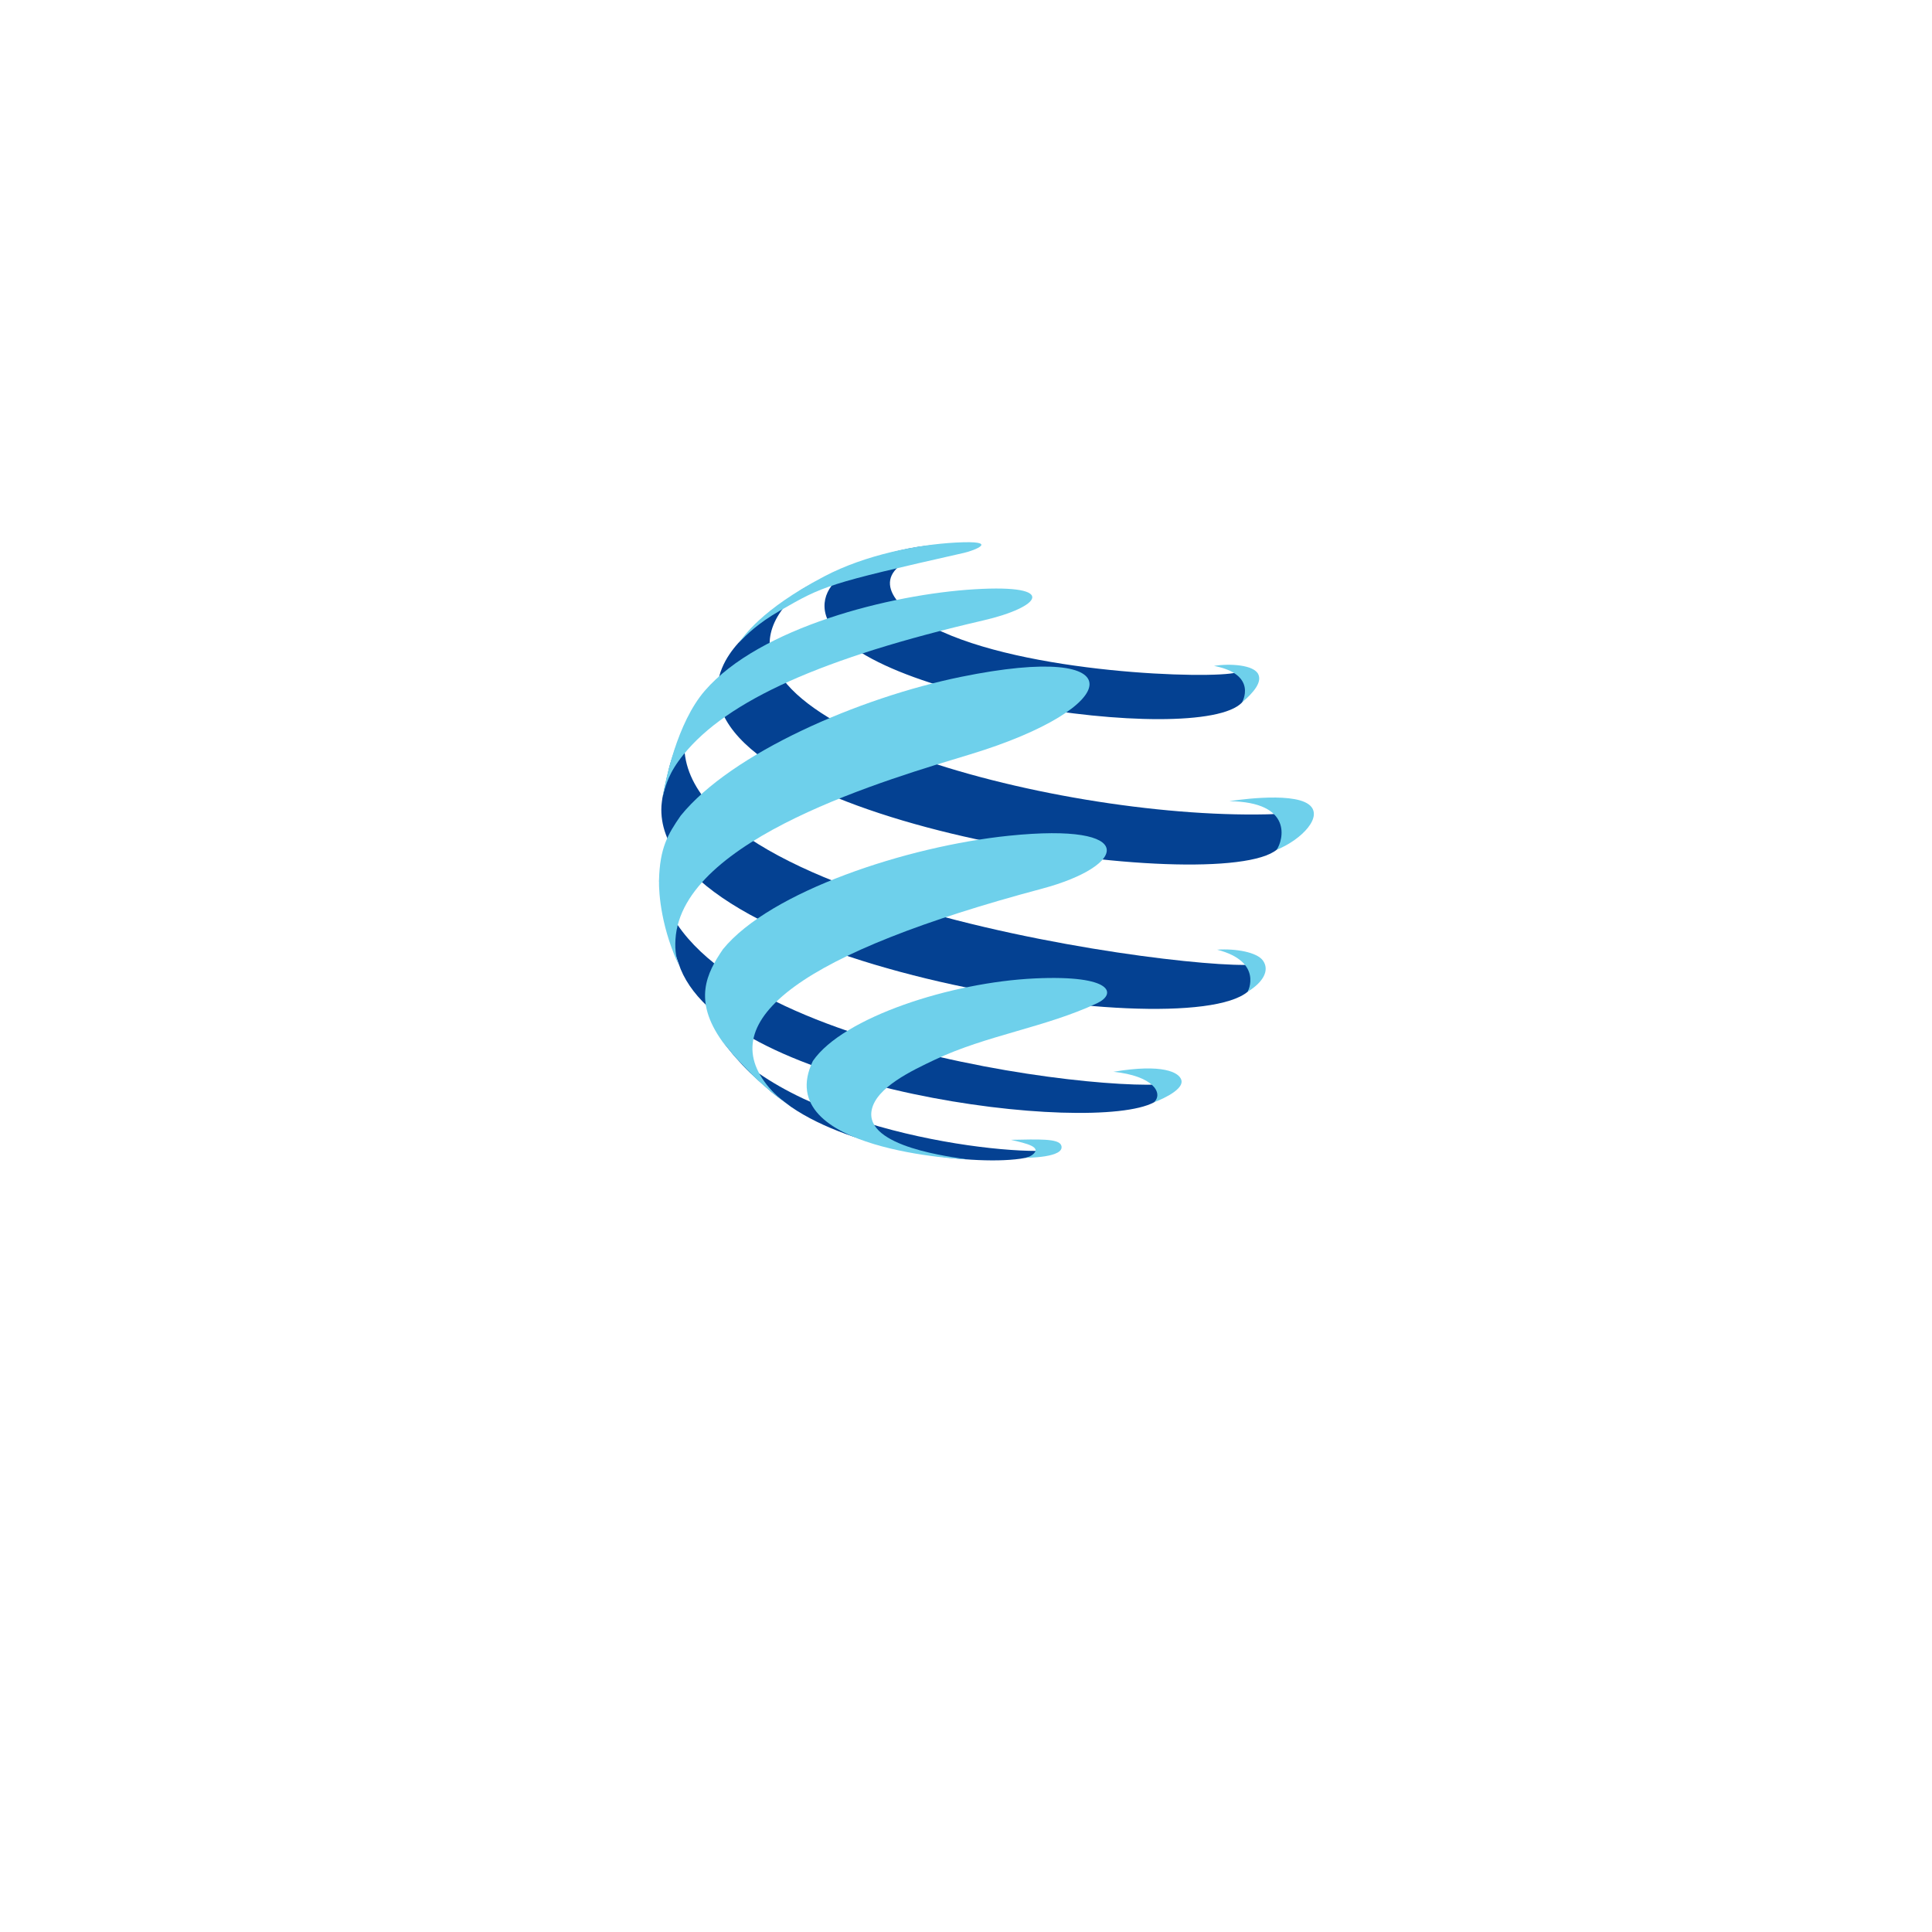
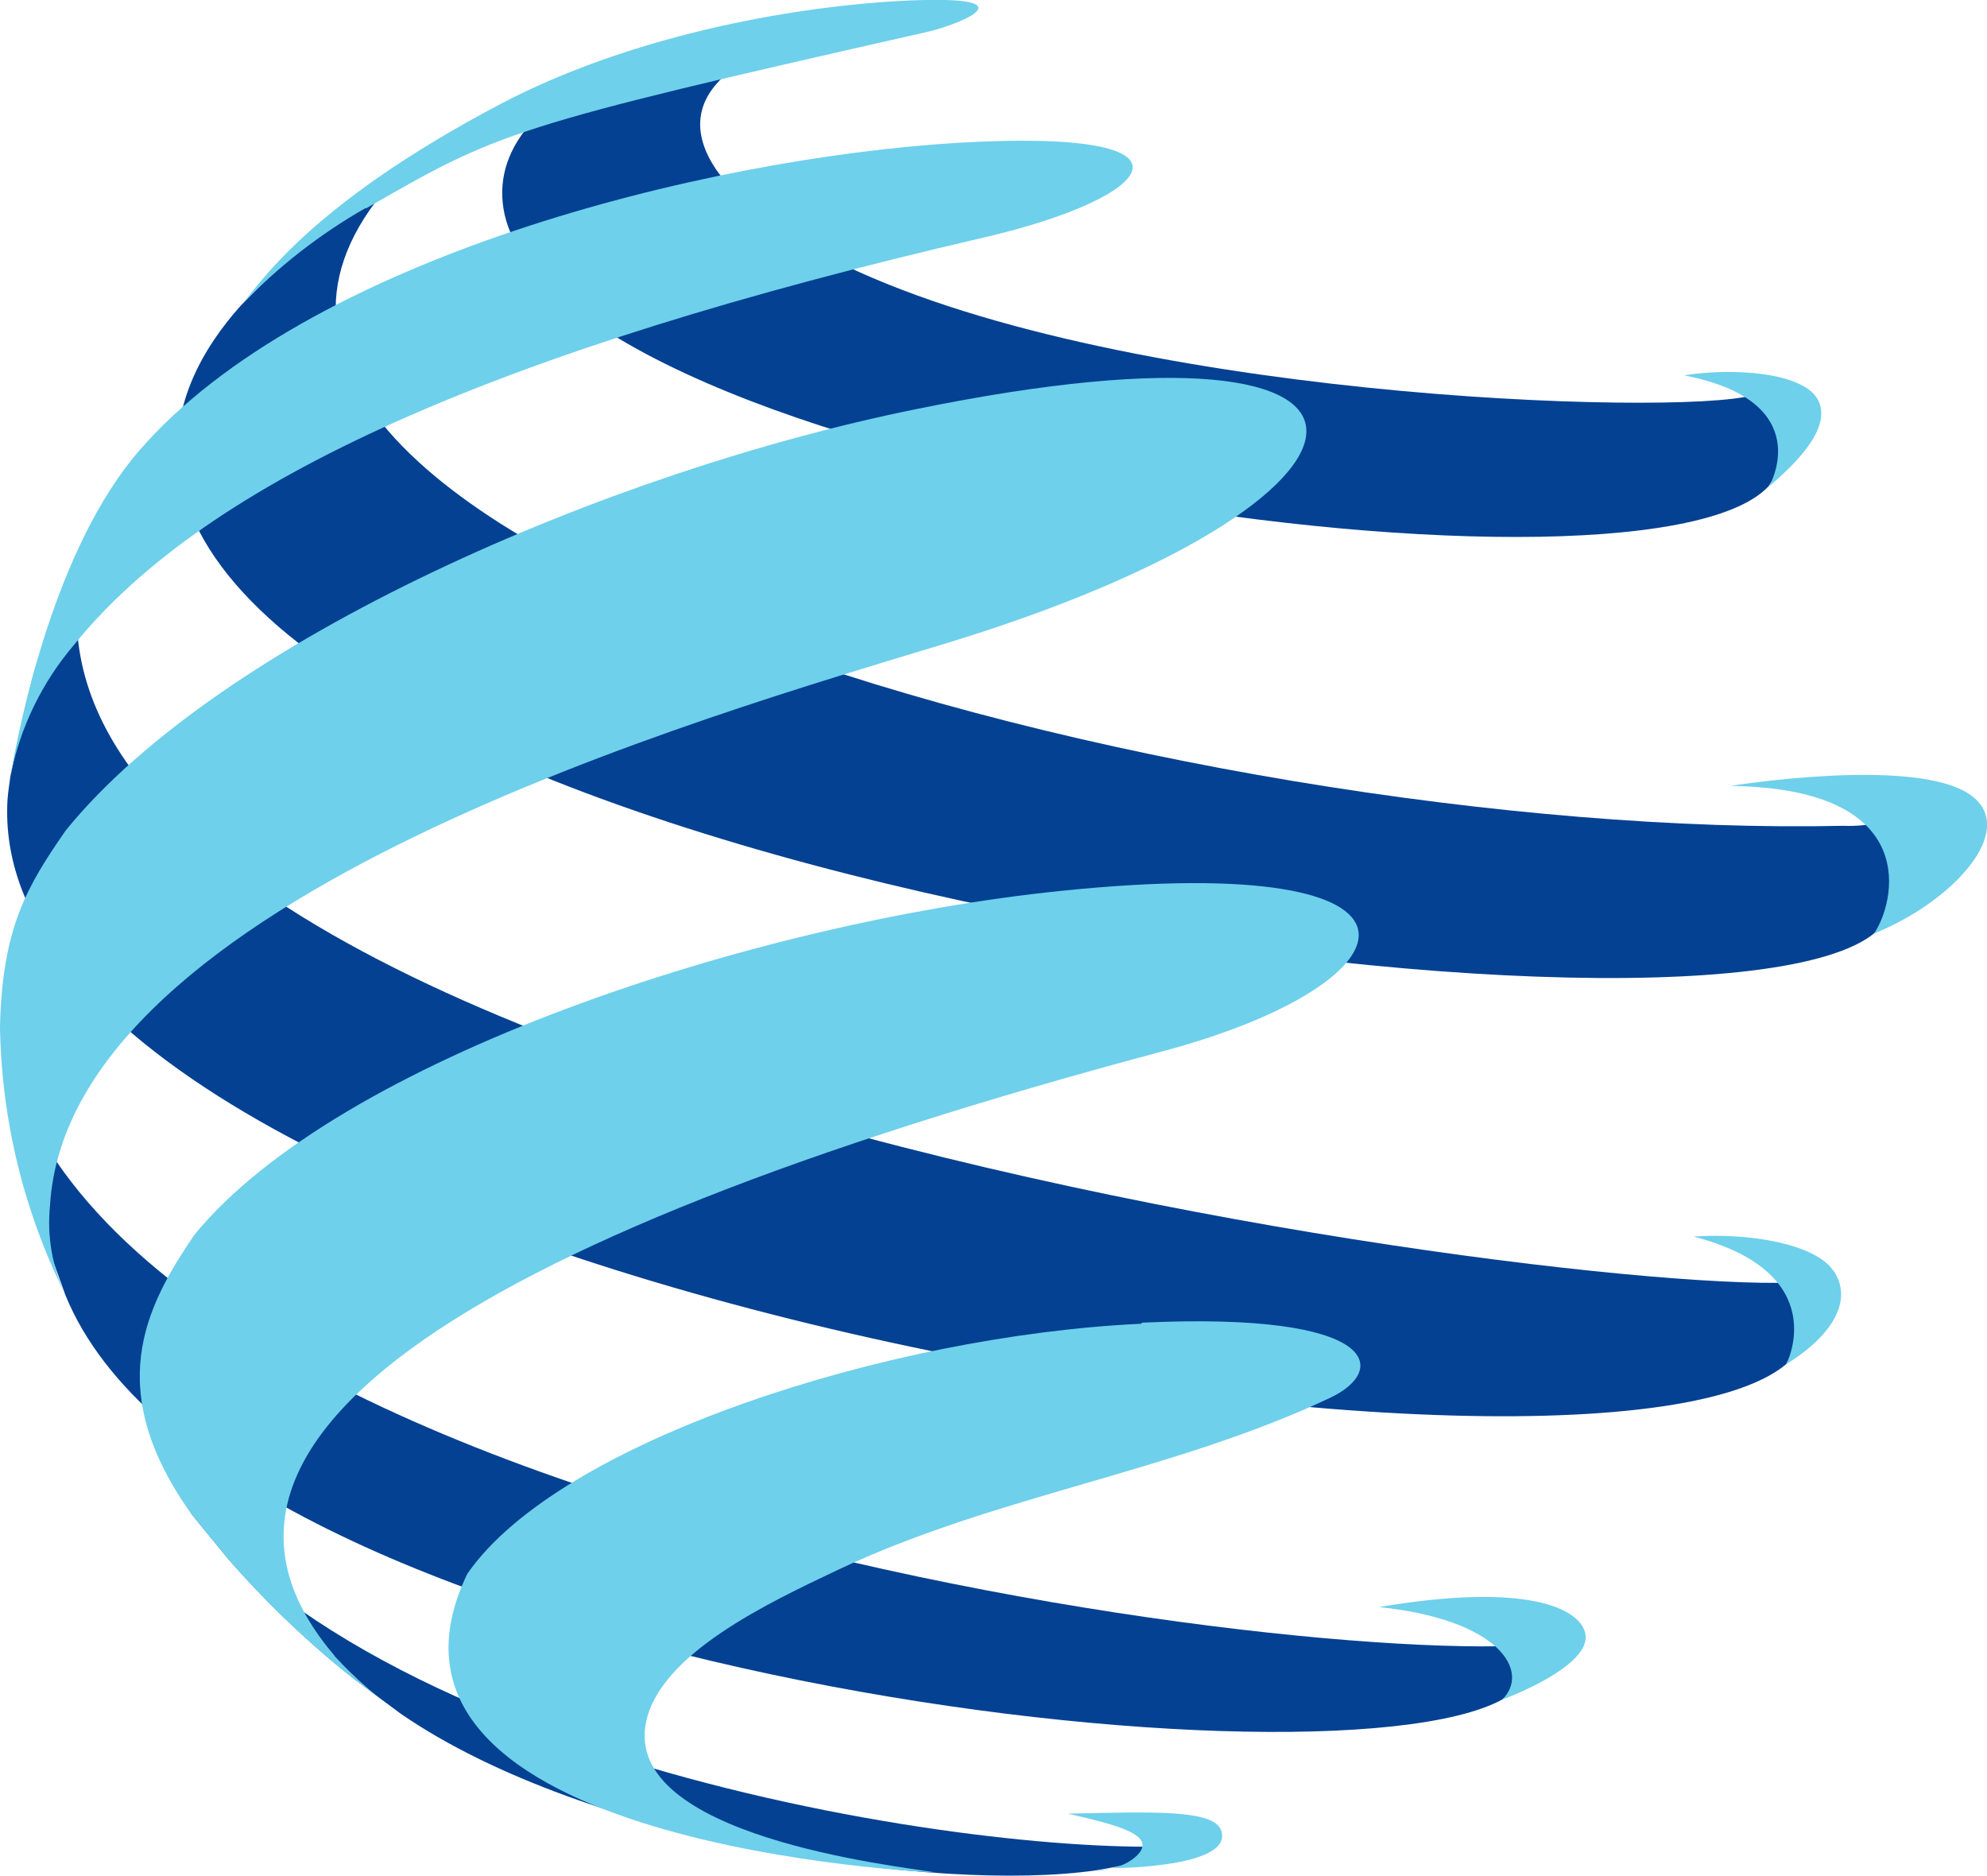
- <svg xmlns="http://www.w3.org/2000/svg" width="375" viewBox="0 0 375 375" height="375" version="1.0">
-   <path fill="#044192" d="M 242.73 132.164 C 242.195 131.383 242.77 131.125 240.766 130.77 C 240.746 130.812 240.035 130.484 240.016 130.527 C 235.176 131.859 198.852 130.785 181.145 121.801 C 172.457 117.398 168.785 111.184 178.566 107.828 C 179.285 107.609 180.531 107.281 182.051 107.078 C 182.414 106.555 182.891 106.078 183.422 105.68 C 175.281 105.781 159.773 109.758 160.039 117.789 C 160.594 134.844 232.695 145.211 241.078 136.348 C 241.797 135.27 243.309 133.004 242.73 132.164" />
-   <path fill="#044192" d="M 250.137 160.406 C 250.004 159.363 248.262 158.742 248.188 157.852 C 247.688 157.973 247.461 158.023 245.887 158.062 C 203.945 159.004 131.781 139.535 153.309 116.523 C 155.004 114.891 156.605 113.82 158.234 112.867 C 157.266 113.434 156.262 114.031 155.434 114.531 C 151.812 116.949 151.297 117.387 147.297 120.801 C 146.051 121.961 144.48 123.605 143.293 124.82 C 140.969 127.41 138.426 131.488 139.523 136.23 C 145.539 162.281 243.078 174.641 248.629 163.973 C 248.801 163.039 250.277 161.512 250.137 160.406" />
-   <path fill="#044192" d="M 134.312 137.781 C 133.246 140.016 131.961 143.059 131.051 145.363 C 129.934 148.57 129.91 148.688 128.574 154.855 C 128.516 155.32 128.414 155.938 128.387 156.402 C 126.617 186.863 229.242 203.316 242.184 192.488 C 243.148 190.949 243.922 188.625 244.641 186.961 C 244.562 186.992 244.461 187.043 244.379 187.066 C 236.094 189.32 118.289 174.824 134.312 137.781" />
-   <path fill="#044192" d="M 127.914 170.848 C 128.191 173.23 128.727 176.387 129.164 178.746 C 129.934 182.094 130.016 182.32 132.109 188.09 C 141.793 211.816 212.117 220.379 224.008 213.953 C 225.406 212.891 227.203 211.387 228.551 210.262 L 228.91 209.938 C 221.504 213.172 133.559 203.984 127.914 170.848" />
-   <path fill="#044192" d="M 140.145 202.066 L 142.5 204.941 C 145.121 207.883 145.555 208.266 149.699 211.934 C 150.828 212.852 152.398 213.988 153.566 214.859 C 165.566 223.098 187.914 226.316 198.023 224.914 C 201.066 224.43 203.695 223.688 205.809 223.086 C 197.422 224.73 155.84 220.148 140.145 202.066" />
-   <path fill="#6ED0EB" d="M 244.254 130.918 C 243.422 129.02 238.676 128.754 235.645 129.25 C 244.254 130.918 241.078 136.348 241.078 136.348 C 243.441 134.309 244.918 132.426 244.254 130.918" />
-   <path fill="#6ED0EB" d="M 151.336 118.562 C 159.844 113.676 160.426 113.34 187.141 107.305 C 189.105 106.859 194.355 104.836 185.504 105.312 C 178.176 105.707 168.066 107.629 159.973 111.883 C 147.43 118.477 144.449 123.574 143.293 124.82 C 145.016 123.102 147.156 120.961 151.336 118.562" />
-   <path fill="#6ED0EB" d="M 254.004 156.117 C 250.531 153.566 238.602 155.512 238.602 155.512 C 251.074 155.66 249.074 163.121 247.793 164.949 C 252.762 162.926 257.043 158.348 254.004 156.117" />
-   <path fill="#6ED0EB" d="M 132.648 146.484 C 141.164 135.938 159.656 127.656 190.848 120.426 C 202.02 117.836 205.562 113.395 189.246 114.371 C 172.75 115.355 147.406 121.812 136.809 134.066 C 131.387 140.336 129.172 151.484 128.574 154.855 C 129.242 152.246 129.82 149.992 132.648 146.484" />
-   <path fill="#6ED0EB" d="M 245.133 186.438 C 243.977 184.836 239.93 184.082 236.242 184.332 C 245.281 186.672 242.184 192.488 242.184 192.488 C 245.238 190.613 246.469 188.297 245.133 186.438" />
-   <path fill="#6ED0EB" d="M 131.109 182.336 C 132.293 162.672 173.082 151.051 188.355 146.406 C 218.215 137.332 220.77 124.375 186.504 131.383 C 166.77 135.422 141.988 146.16 132.121 158.324 C 129.605 161.961 128.07 164.59 127.914 170.848 C 127.848 173.453 128.367 180.465 132.109 188.09 C 131.234 186.309 130.973 184.57 131.109 182.336" />
-   <path fill="#6ED0EB" d="M 229.309 209.656 C 228.91 208.137 225.672 206.418 216.121 208.035 C 223.805 208.824 225.844 212.145 224.008 213.953 C 224.008 213.953 229.875 211.812 229.309 209.656" />
-   <path fill="#6ED0EB" d="M 149.312 211.137 C 138.078 197.977 155.863 184.863 202.258 172.492 C 218.738 168.098 221.359 159.586 195.797 162.219 C 176.023 164.258 149.469 173.035 140.332 184.234 C 137.148 188.906 134.508 194.129 140.145 202.066 L 142.5 204.941 C 146.383 209.078 146.703 209.418 149.699 211.934 C 150.852 212.816 152.375 214.023 153.566 214.859 C 152.172 213.82 150.594 212.641 149.312 211.137" />
-   <path fill="#6ED0EB" d="M 199.027 224.727 C 198.715 224.785 198.383 224.848 198.023 224.914 C 198.402 224.855 198.734 224.793 199.027 224.727" />
-   <path fill="#6ED0EB" d="M 196.219 221.238 C 199.227 221.949 202.352 222.617 200.391 224.145 C 200.176 224.309 199.773 224.559 199.027 224.727 C 199.027 224.727 206.859 224.75 205.988 222.32 C 205.5 220.949 201.531 221.145 196.219 221.238" />
-   <path fill="#6ED0EB" d="M 200.875 189.91 C 184.664 190.66 163.613 197.434 157.773 205.945 C 149.387 223.465 187.758 225.043 187.758 225.043 C 185.148 224.605 167.676 222.699 169.203 215.41 C 170.117 211.051 176.941 207.828 181.453 205.691 C 191.551 200.914 202.828 199.453 212.93 194.734 C 216.707 192.969 216.184 189.203 200.875 189.91" />
+ <svg xmlns="http://www.w3.org/2000/svg" viewBox="0 0 127.11 119.99">
+   <defs>
+     <style>.cls-1{fill:#044192;}.cls-2{fill:#6ed0eb;}</style>
+   </defs>
+   <g id="Capa_2" data-name="Capa 2">
+     <g id="Capa_1-2" data-name="Capa 1">
+       <path class="cls-1" d="M114.82,26.92c-.53-.78,0-1-2-1.39,0,0-.73-.29-.75-.24-4.84,1.33-41.17.25-58.87-8.73-8.69-4.4-12.36-10.62-2.58-14a21.89,21.89,0,0,1,3.48-.75A6.27,6.27,0,0,1,55.51.44c-8.14.1-23.65,4.08-23.38,12.11.55,17.05,72.66,27.42,81,18.56.72-1.08,2.23-3.35,1.65-4.19" />
+       <path class="cls-1" d="M122.23,55.17c-.13-1.05-1.88-1.67-2-2.56a8.9,8.9,0,0,1-2.3.21C76,53.76,3.87,34.29,25.4,11.28a24.86,24.86,0,0,1,4.93-3.65c-1,.56-2,1.16-2.81,1.66a63.49,63.49,0,0,0-8.13,6.27c-1.25,1.16-2.82,2.81-4,4-2.32,2.59-4.86,6.67-3.77,11.41C17.63,57,115.17,69.4,120.72,58.73c.17-.93,1.65-2.46,1.51-3.56" />
+       <path class="cls-1" d="M6.4,32.54c-1.06,2.24-2.35,5.28-3.26,7.58C2,43.33,2,43.45.67,49.62c-.06.46-.16,1.08-.19,1.54C-1.29,81.62,101.33,98.08,114.27,87.25a44.1,44.1,0,0,0,2.46-5.53l-.26.11C108.18,84.08-9.62,69.58,6.4,32.54" />
+       <path class="cls-1" d="M0,65.61c.27,2.38.81,5.54,1.25,7.9.76,3.34.85,3.57,2.94,9.34,9.68,23.73,80,32.29,91.9,25.86,1.4-1.06,3.19-2.56,4.54-3.69l.36-.32c-7.4,3.23-95.35-6-101-39.09" />
+       <path class="cls-1" d="M12.24,96.83l2.35,2.87a61.14,61.14,0,0,0,7.2,7c1.13.92,2.7,2.06,3.87,2.93,12,8.24,34.35,11.46,44.45,10a64.12,64.12,0,0,0,7.79-1.82c-8.39,1.64-50-2.94-65.66-21" />
+       <path class="cls-2" d="M116.35,25.68c-.84-1.9-5.58-2.17-8.61-1.67,8.61,1.67,5.43,7.1,5.43,7.1,2.36-2,3.84-3.92,3.18-5.43" />
+       <path class="cls-2" d="M23.43,13.32c8.5-4.88,9.09-5.22,35.8-11.26,2-.44,7.22-2.46-1.63-2-7.33.4-17.44,2.32-25.54,6.57-12.54,6.6-15.52,11.69-16.68,12.94a35,35,0,0,1,8-6.26" />
+       <path class="cls-2" d="M126.1,50.88c-3.48-2.55-15.41-.61-15.41-.61,12.48.15,10.48,7.61,9.19,9.44,5-2,9.25-6.6,6.22-8.83" />
+       <path class="cls-2" d="M4.74,41.24c8.52-10.54,27-18.82,58.2-26.05,11.17-2.59,14.71-7-1.6-6.06-16.5,1-41.84,7.44-52.44,19.7C3.48,35.1,1.26,46.24.67,49.62a18.49,18.49,0,0,1,4.07-8.38" />
+       <path class="cls-2" d="M117.22,81.2c-1.15-1.6-5.2-2.36-8.89-2.11,9,2.34,5.94,8.16,5.94,8.16,3.06-1.88,4.29-4.19,3-6" />
+       <path class="cls-2" d="M3.2,77.1c1.18-19.67,42-31.29,57.25-35.93,29.86-9.08,32.41-22-1.85-15-19.74,4-44.52,14.78-54.39,26.94C1.7,56.72.16,59.35,0,65.61A39.76,39.76,0,0,0,4.2,82.85a10.78,10.78,0,0,1-1-5.75" />
+       <path class="cls-2" d="M101.4,104.42c-.4-1.52-3.64-3.24-13.19-1.63,7.69.79,9.72,4.11,7.89,5.92,0,0,5.87-2.14,5.3-4.29" />
+       <path class="cls-2" d="M21.4,105.9C10.17,92.74,28,79.62,74.35,67.25c16.48-4.39,19.1-12.9-6.46-10.27C48.11,59,21.56,67.79,12.42,79c-3.18,4.68-5.82,9.9-.18,17.84l2.35,2.87a59.37,59.37,0,0,0,7.2,7c1.15.89,2.68,2.09,3.87,2.93a25.12,25.12,0,0,1-4.26-3.72" />
+       <path class="cls-2" d="M71.12,119.49l-1,.18c.38,0,.72-.12,1-.18" />
+       <path class="cls-2" d="M68.31,116c3,.71,6.13,1.38,4.17,2.9a3.31,3.31,0,0,1-1.36.59s7.83,0,7-2.41c-.49-1.37-4.46-1.18-9.77-1.08" />
+       <path class="cls-2" d="M73,84.67c-16.21.75-37.27,7.52-43.11,16-8.38,17.52,30,19.1,30,19.1-2.61-.43-20.08-2.34-18.56-9.63.92-4.36,7.74-7.58,12.25-9.72,10.1-4.78,21.38-6.24,31.48-11,3.78-1.76,3.25-5.53-12-4.82" />
+     </g>
+   </g>
</svg>
